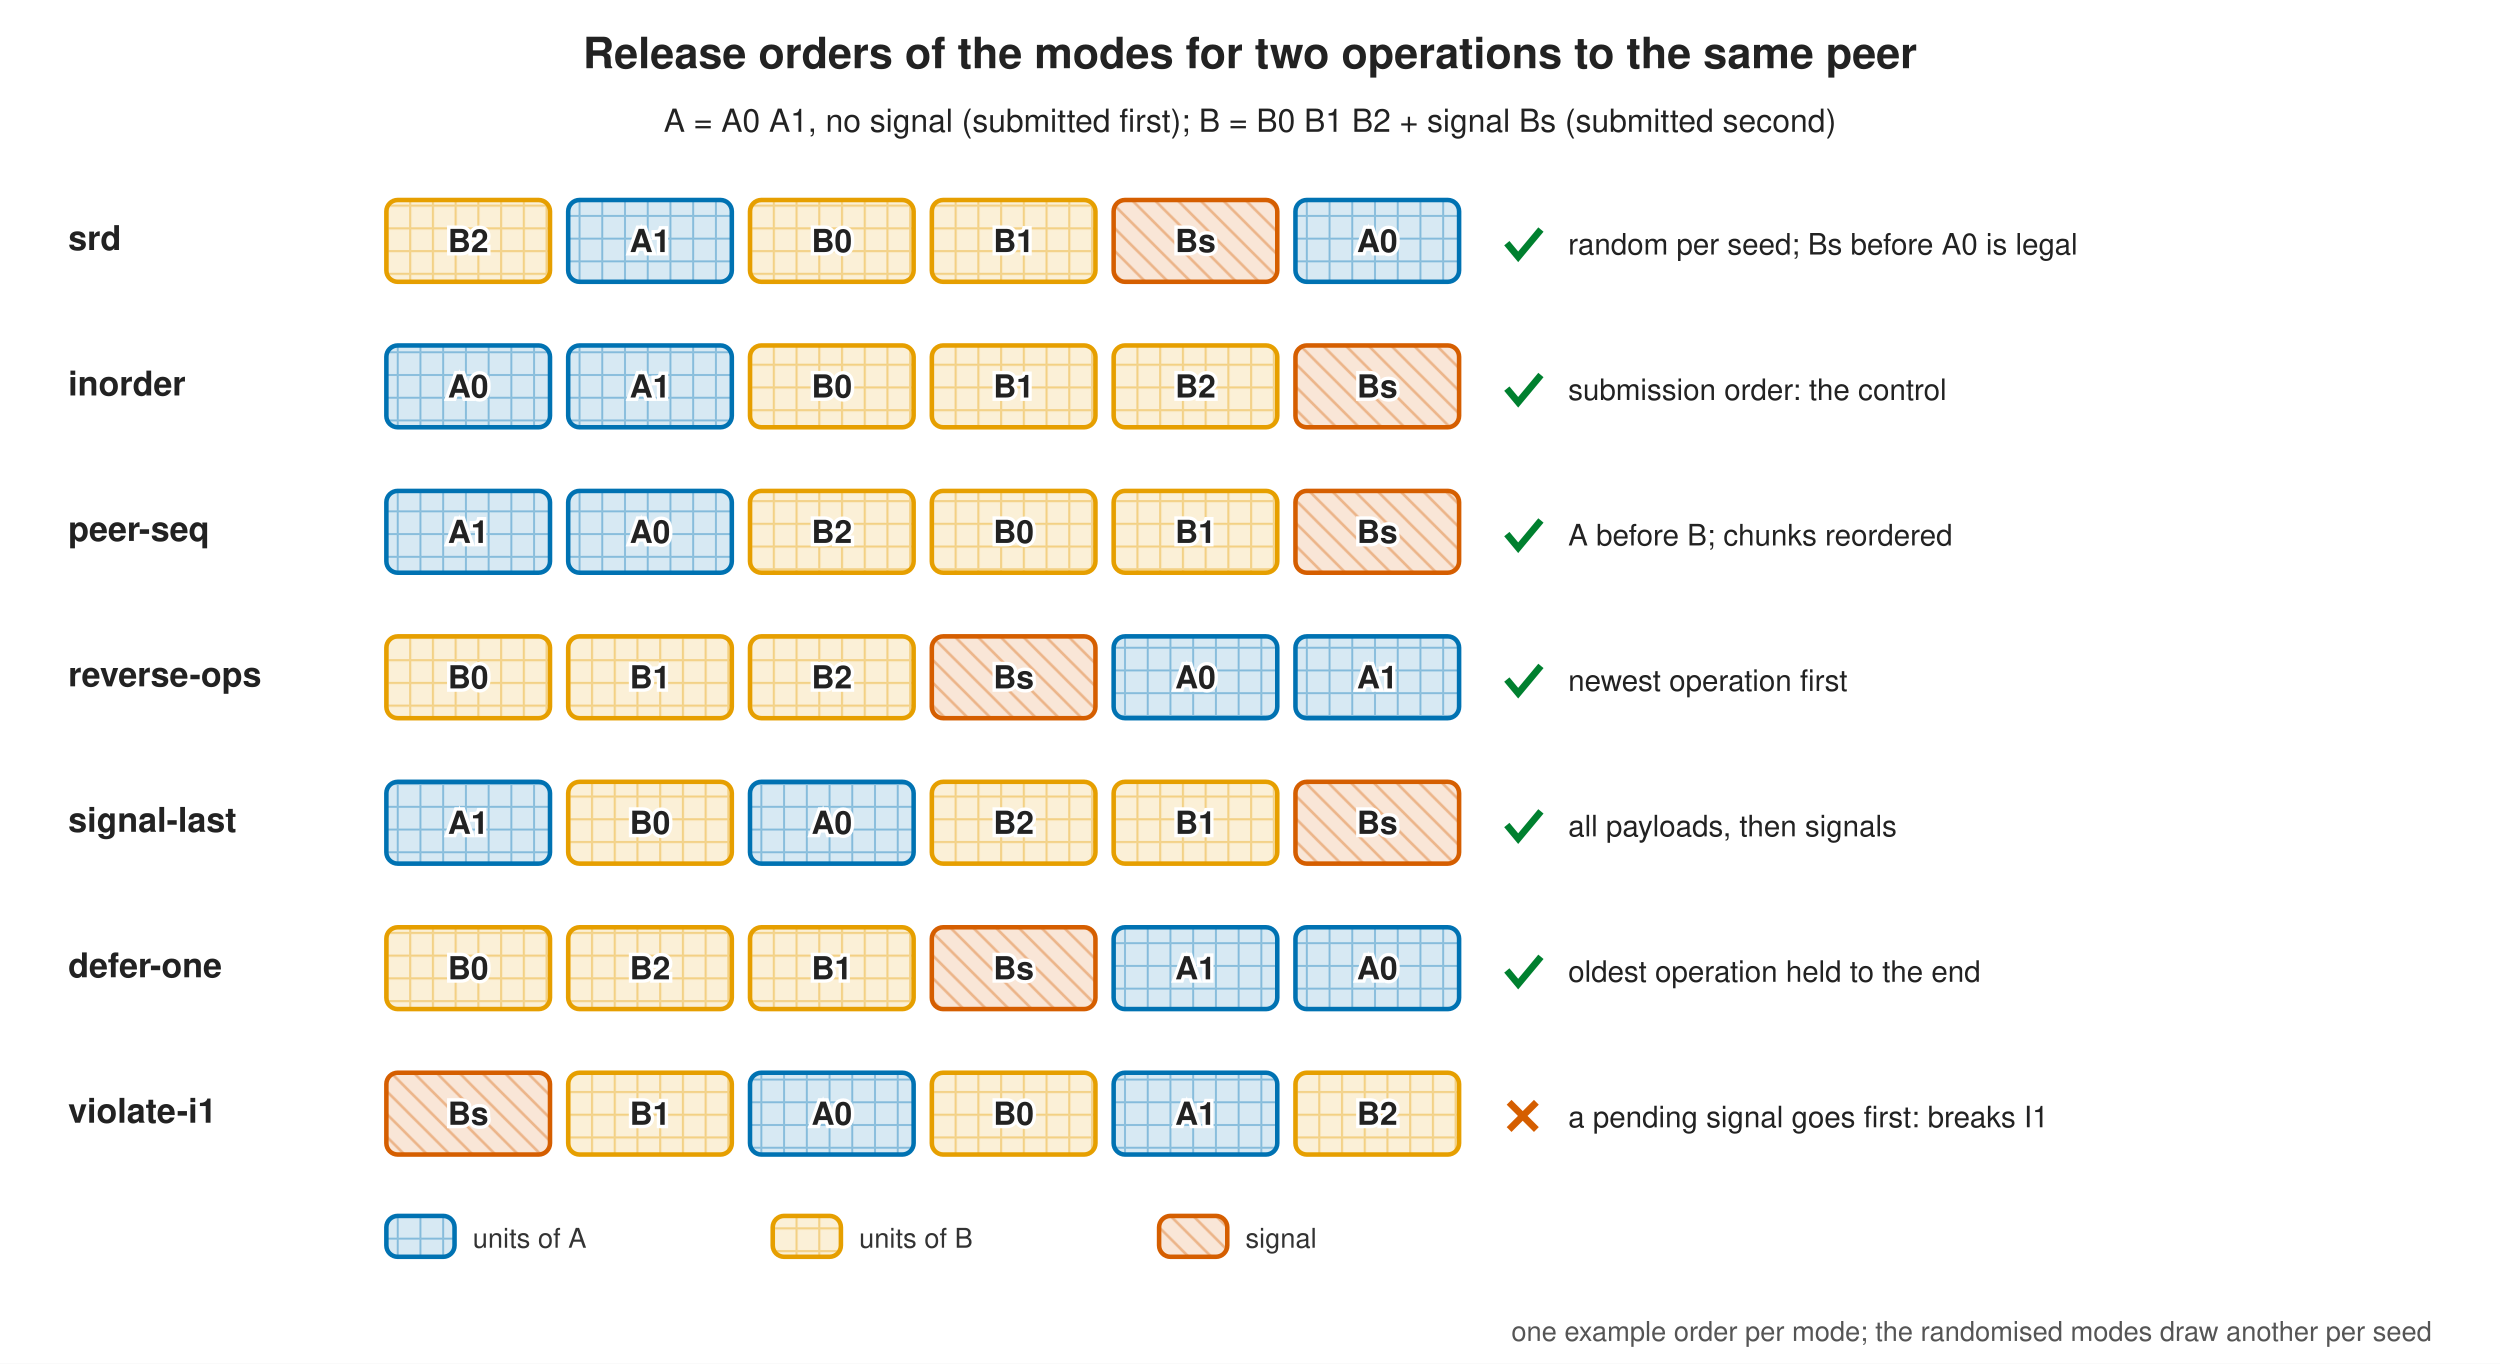
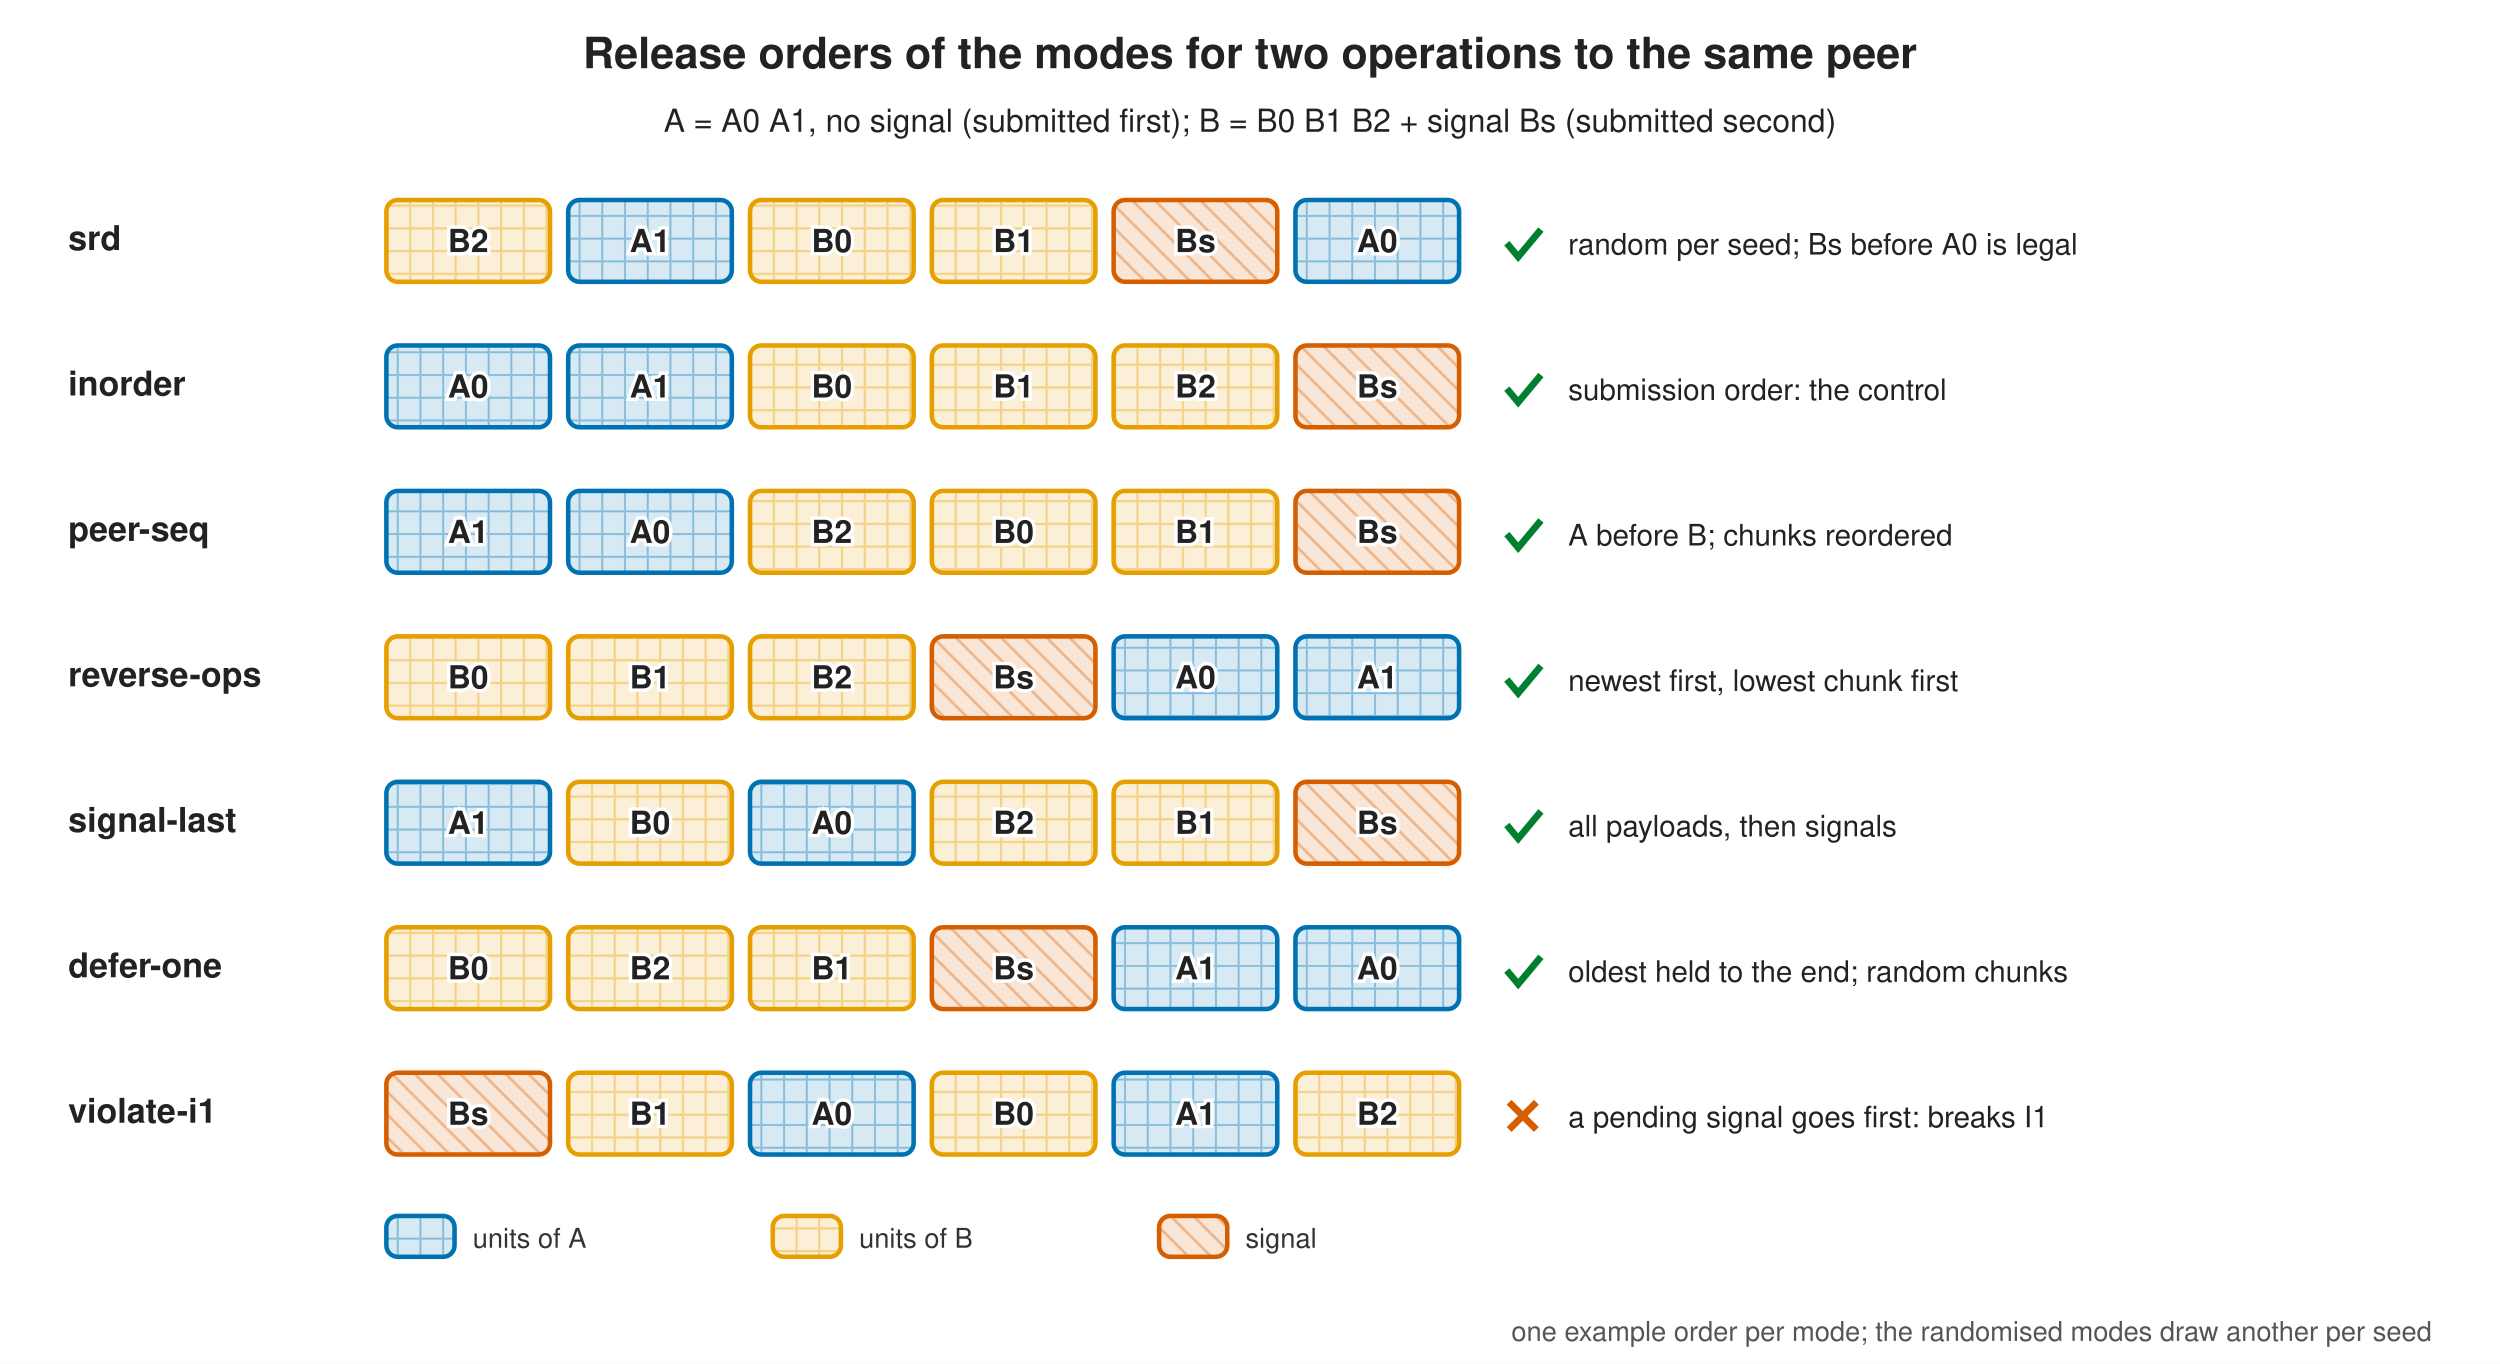
<svg xmlns="http://www.w3.org/2000/svg" width="1100" height="600" viewBox="0 0 1100 600">
  <defs>
    <pattern id="p-wire" width="10" height="10" patternUnits="userSpaceOnUse">
      <g stroke="#E69F00" opacity="0.35">
        <path d="M0,0.5 h10 M0.5,0 v10" stroke-width="1.0" />
      </g>
    </pattern>
    <pattern id="p-nccl" width="10" height="10" patternUnits="userSpaceOnUse">
      <g stroke="#0072B2" opacity="0.35">
        <path d="M0,5 h10 M5,0 v10" stroke-width="0.9" />
      </g>
    </pattern>
    <pattern id="p-sig" width="10" height="10" patternUnits="userSpaceOnUse">
      <g stroke="#D55E00" opacity="0.35">
        <path d="M-2,8 l4,4 M0,0 l10,10 M8,-2 l4,4" stroke-width="1.2" />
      </g>
    </pattern>
  </defs>
  <rect x="0" y="0" width="1100" height="600" fill="#FFFFFF" />
  <text x="550.0" y="30.0" font-family="Helvetica, Arial, 'Hiragino Sans', 'Hiragino Kaku Gothic ProN', 'Noto Sans CJK JP', 'Noto Sans JP', sans-serif" font-size="19" font-weight="bold" text-anchor="middle" fill="#222222">Release orders of the modes for two operations to the same peer</text>
  <text x="550.0" y="58.0" font-family="Helvetica, Arial, 'Hiragino Sans', 'Hiragino Kaku Gothic ProN', 'Noto Sans CJK JP', 'Noto Sans JP', sans-serif" font-size="14" font-weight="normal" text-anchor="middle" fill="#222222">A = A0 A1, no signal (submitted first); B = B0 B1 B2 + signal Bs (submitted second)</text>
  <text x="30.0" y="110.0" font-family="Helvetica, Arial, 'Hiragino Sans', 'Hiragino Kaku Gothic ProN', 'Noto Sans CJK JP', 'Noto Sans JP', sans-serif" font-size="15" font-weight="bold" text-anchor="start" fill="#222222">srd</text>
  <rect x="170" y="88" width="72" height="36" rx="5" fill="#E69F00" fill-opacity="0.16" stroke="#E69F00" stroke-width="2" />
  <rect x="170" y="88" width="72" height="36" rx="5" fill="url(#p-wire)" />
  <text x="206.0" y="110.9" font-family="Helvetica, Arial, 'Hiragino Sans', 'Hiragino Kaku Gothic ProN', 'Noto Sans CJK JP', 'Noto Sans JP', sans-serif" font-size="14" font-weight="bold" text-anchor="middle" fill="#222222" stroke="#FFFFFF" stroke-width="3" paint-order="stroke">B2</text>
  <rect x="250" y="88" width="72" height="36" rx="5" fill="#0072B2" fill-opacity="0.16" stroke="#0072B2" stroke-width="2" />
  <rect x="250" y="88" width="72" height="36" rx="5" fill="url(#p-nccl)" />
  <text x="286.0" y="110.9" font-family="Helvetica, Arial, 'Hiragino Sans', 'Hiragino Kaku Gothic ProN', 'Noto Sans CJK JP', 'Noto Sans JP', sans-serif" font-size="14" font-weight="bold" text-anchor="middle" fill="#222222" stroke="#FFFFFF" stroke-width="3" paint-order="stroke">A1</text>
  <rect x="330" y="88" width="72" height="36" rx="5" fill="#E69F00" fill-opacity="0.16" stroke="#E69F00" stroke-width="2" />
  <rect x="330" y="88" width="72" height="36" rx="5" fill="url(#p-wire)" />
  <text x="366.0" y="110.9" font-family="Helvetica, Arial, 'Hiragino Sans', 'Hiragino Kaku Gothic ProN', 'Noto Sans CJK JP', 'Noto Sans JP', sans-serif" font-size="14" font-weight="bold" text-anchor="middle" fill="#222222" stroke="#FFFFFF" stroke-width="3" paint-order="stroke">B0</text>
  <rect x="410" y="88" width="72" height="36" rx="5" fill="#E69F00" fill-opacity="0.16" stroke="#E69F00" stroke-width="2" />
  <rect x="410" y="88" width="72" height="36" rx="5" fill="url(#p-wire)" />
  <text x="446.0" y="110.9" font-family="Helvetica, Arial, 'Hiragino Sans', 'Hiragino Kaku Gothic ProN', 'Noto Sans CJK JP', 'Noto Sans JP', sans-serif" font-size="14" font-weight="bold" text-anchor="middle" fill="#222222" stroke="#FFFFFF" stroke-width="3" paint-order="stroke">B1</text>
  <rect x="490" y="88" width="72" height="36" rx="5" fill="#D55E00" fill-opacity="0.16" stroke="#D55E00" stroke-width="2" />
  <rect x="490" y="88" width="72" height="36" rx="5" fill="url(#p-sig)" />
  <text x="526.0" y="110.9" font-family="Helvetica, Arial, 'Hiragino Sans', 'Hiragino Kaku Gothic ProN', 'Noto Sans CJK JP', 'Noto Sans JP', sans-serif" font-size="14" font-weight="bold" text-anchor="middle" fill="#222222" stroke="#FFFFFF" stroke-width="3" paint-order="stroke">Bs</text>
  <rect x="570" y="88" width="72" height="36" rx="5" fill="#0072B2" fill-opacity="0.16" stroke="#0072B2" stroke-width="2" />
  <rect x="570" y="88" width="72" height="36" rx="5" fill="url(#p-nccl)" />
  <text x="606.0" y="110.9" font-family="Helvetica, Arial, 'Hiragino Sans', 'Hiragino Kaku Gothic ProN', 'Noto Sans CJK JP', 'Noto Sans JP', sans-serif" font-size="14" font-weight="bold" text-anchor="middle" fill="#222222" stroke="#FFFFFF" stroke-width="3" paint-order="stroke">A0</text>
  <path d="M663,107 l5,6 l10,-12" fill="none" stroke="#00802F" stroke-width="3" />
  <text x="690.0" y="112.0" font-family="Helvetica, Arial, 'Hiragino Sans', 'Hiragino Kaku Gothic ProN', 'Noto Sans CJK JP', 'Noto Sans JP', sans-serif" font-size="13" font-weight="normal" text-anchor="start" fill="#222222">random per seed; Bs before A0 is legal</text>
  <text x="30.0" y="174.0" font-family="Helvetica, Arial, 'Hiragino Sans', 'Hiragino Kaku Gothic ProN', 'Noto Sans CJK JP', 'Noto Sans JP', sans-serif" font-size="15" font-weight="bold" text-anchor="start" fill="#222222">inorder</text>
  <rect x="170" y="152" width="72" height="36" rx="5" fill="#0072B2" fill-opacity="0.16" stroke="#0072B2" stroke-width="2" />
  <rect x="170" y="152" width="72" height="36" rx="5" fill="url(#p-nccl)" />
  <text x="206.0" y="174.9" font-family="Helvetica, Arial, 'Hiragino Sans', 'Hiragino Kaku Gothic ProN', 'Noto Sans CJK JP', 'Noto Sans JP', sans-serif" font-size="14" font-weight="bold" text-anchor="middle" fill="#222222" stroke="#FFFFFF" stroke-width="3" paint-order="stroke">A0</text>
  <rect x="250" y="152" width="72" height="36" rx="5" fill="#0072B2" fill-opacity="0.16" stroke="#0072B2" stroke-width="2" />
  <rect x="250" y="152" width="72" height="36" rx="5" fill="url(#p-nccl)" />
  <text x="286.0" y="174.9" font-family="Helvetica, Arial, 'Hiragino Sans', 'Hiragino Kaku Gothic ProN', 'Noto Sans CJK JP', 'Noto Sans JP', sans-serif" font-size="14" font-weight="bold" text-anchor="middle" fill="#222222" stroke="#FFFFFF" stroke-width="3" paint-order="stroke">A1</text>
  <rect x="330" y="152" width="72" height="36" rx="5" fill="#E69F00" fill-opacity="0.16" stroke="#E69F00" stroke-width="2" />
  <rect x="330" y="152" width="72" height="36" rx="5" fill="url(#p-wire)" />
  <text x="366.0" y="174.9" font-family="Helvetica, Arial, 'Hiragino Sans', 'Hiragino Kaku Gothic ProN', 'Noto Sans CJK JP', 'Noto Sans JP', sans-serif" font-size="14" font-weight="bold" text-anchor="middle" fill="#222222" stroke="#FFFFFF" stroke-width="3" paint-order="stroke">B0</text>
  <rect x="410" y="152" width="72" height="36" rx="5" fill="#E69F00" fill-opacity="0.16" stroke="#E69F00" stroke-width="2" />
  <rect x="410" y="152" width="72" height="36" rx="5" fill="url(#p-wire)" />
  <text x="446.0" y="174.9" font-family="Helvetica, Arial, 'Hiragino Sans', 'Hiragino Kaku Gothic ProN', 'Noto Sans CJK JP', 'Noto Sans JP', sans-serif" font-size="14" font-weight="bold" text-anchor="middle" fill="#222222" stroke="#FFFFFF" stroke-width="3" paint-order="stroke">B1</text>
  <rect x="490" y="152" width="72" height="36" rx="5" fill="#E69F00" fill-opacity="0.16" stroke="#E69F00" stroke-width="2" />
  <rect x="490" y="152" width="72" height="36" rx="5" fill="url(#p-wire)" />
  <text x="526.0" y="174.9" font-family="Helvetica, Arial, 'Hiragino Sans', 'Hiragino Kaku Gothic ProN', 'Noto Sans CJK JP', 'Noto Sans JP', sans-serif" font-size="14" font-weight="bold" text-anchor="middle" fill="#222222" stroke="#FFFFFF" stroke-width="3" paint-order="stroke">B2</text>
  <rect x="570" y="152" width="72" height="36" rx="5" fill="#D55E00" fill-opacity="0.16" stroke="#D55E00" stroke-width="2" />
  <rect x="570" y="152" width="72" height="36" rx="5" fill="url(#p-sig)" />
  <text x="606.0" y="174.9" font-family="Helvetica, Arial, 'Hiragino Sans', 'Hiragino Kaku Gothic ProN', 'Noto Sans CJK JP', 'Noto Sans JP', sans-serif" font-size="14" font-weight="bold" text-anchor="middle" fill="#222222" stroke="#FFFFFF" stroke-width="3" paint-order="stroke">Bs</text>
  <path d="M663,171 l5,6 l10,-12" fill="none" stroke="#00802F" stroke-width="3" />
  <text x="690.0" y="176.0" font-family="Helvetica, Arial, 'Hiragino Sans', 'Hiragino Kaku Gothic ProN', 'Noto Sans CJK JP', 'Noto Sans JP', sans-serif" font-size="13" font-weight="normal" text-anchor="start" fill="#222222">submission order: the control</text>
  <text x="30.0" y="238.0" font-family="Helvetica, Arial, 'Hiragino Sans', 'Hiragino Kaku Gothic ProN', 'Noto Sans CJK JP', 'Noto Sans JP', sans-serif" font-size="15" font-weight="bold" text-anchor="start" fill="#222222">peer-seq</text>
  <rect x="170" y="216" width="72" height="36" rx="5" fill="#0072B2" fill-opacity="0.16" stroke="#0072B2" stroke-width="2" />
  <rect x="170" y="216" width="72" height="36" rx="5" fill="url(#p-nccl)" />
  <text x="206.0" y="238.9" font-family="Helvetica, Arial, 'Hiragino Sans', 'Hiragino Kaku Gothic ProN', 'Noto Sans CJK JP', 'Noto Sans JP', sans-serif" font-size="14" font-weight="bold" text-anchor="middle" fill="#222222" stroke="#FFFFFF" stroke-width="3" paint-order="stroke">A1</text>
  <rect x="250" y="216" width="72" height="36" rx="5" fill="#0072B2" fill-opacity="0.16" stroke="#0072B2" stroke-width="2" />
  <rect x="250" y="216" width="72" height="36" rx="5" fill="url(#p-nccl)" />
  <text x="286.0" y="238.9" font-family="Helvetica, Arial, 'Hiragino Sans', 'Hiragino Kaku Gothic ProN', 'Noto Sans CJK JP', 'Noto Sans JP', sans-serif" font-size="14" font-weight="bold" text-anchor="middle" fill="#222222" stroke="#FFFFFF" stroke-width="3" paint-order="stroke">A0</text>
  <rect x="330" y="216" width="72" height="36" rx="5" fill="#E69F00" fill-opacity="0.16" stroke="#E69F00" stroke-width="2" />
  <rect x="330" y="216" width="72" height="36" rx="5" fill="url(#p-wire)" />
  <text x="366.0" y="238.9" font-family="Helvetica, Arial, 'Hiragino Sans', 'Hiragino Kaku Gothic ProN', 'Noto Sans CJK JP', 'Noto Sans JP', sans-serif" font-size="14" font-weight="bold" text-anchor="middle" fill="#222222" stroke="#FFFFFF" stroke-width="3" paint-order="stroke">B2</text>
  <rect x="410" y="216" width="72" height="36" rx="5" fill="#E69F00" fill-opacity="0.16" stroke="#E69F00" stroke-width="2" />
  <rect x="410" y="216" width="72" height="36" rx="5" fill="url(#p-wire)" />
  <text x="446.0" y="238.9" font-family="Helvetica, Arial, 'Hiragino Sans', 'Hiragino Kaku Gothic ProN', 'Noto Sans CJK JP', 'Noto Sans JP', sans-serif" font-size="14" font-weight="bold" text-anchor="middle" fill="#222222" stroke="#FFFFFF" stroke-width="3" paint-order="stroke">B0</text>
  <rect x="490" y="216" width="72" height="36" rx="5" fill="#E69F00" fill-opacity="0.16" stroke="#E69F00" stroke-width="2" />
  <rect x="490" y="216" width="72" height="36" rx="5" fill="url(#p-wire)" />
  <text x="526.0" y="238.9" font-family="Helvetica, Arial, 'Hiragino Sans', 'Hiragino Kaku Gothic ProN', 'Noto Sans CJK JP', 'Noto Sans JP', sans-serif" font-size="14" font-weight="bold" text-anchor="middle" fill="#222222" stroke="#FFFFFF" stroke-width="3" paint-order="stroke">B1</text>
  <rect x="570" y="216" width="72" height="36" rx="5" fill="#D55E00" fill-opacity="0.16" stroke="#D55E00" stroke-width="2" />
  <rect x="570" y="216" width="72" height="36" rx="5" fill="url(#p-sig)" />
  <text x="606.0" y="238.9" font-family="Helvetica, Arial, 'Hiragino Sans', 'Hiragino Kaku Gothic ProN', 'Noto Sans CJK JP', 'Noto Sans JP', sans-serif" font-size="14" font-weight="bold" text-anchor="middle" fill="#222222" stroke="#FFFFFF" stroke-width="3" paint-order="stroke">Bs</text>
  <path d="M663,235 l5,6 l10,-12" fill="none" stroke="#00802F" stroke-width="3" />
  <text x="690.0" y="240.0" font-family="Helvetica, Arial, 'Hiragino Sans', 'Hiragino Kaku Gothic ProN', 'Noto Sans CJK JP', 'Noto Sans JP', sans-serif" font-size="13" font-weight="normal" text-anchor="start" fill="#222222">A before B; chunks reordered</text>
  <text x="30.0" y="302.0" font-family="Helvetica, Arial, 'Hiragino Sans', 'Hiragino Kaku Gothic ProN', 'Noto Sans CJK JP', 'Noto Sans JP', sans-serif" font-size="15" font-weight="bold" text-anchor="start" fill="#222222">reverse-ops</text>
  <rect x="170" y="280" width="72" height="36" rx="5" fill="#E69F00" fill-opacity="0.16" stroke="#E69F00" stroke-width="2" />
  <rect x="170" y="280" width="72" height="36" rx="5" fill="url(#p-wire)" />
  <text x="206.0" y="302.9" font-family="Helvetica, Arial, 'Hiragino Sans', 'Hiragino Kaku Gothic ProN', 'Noto Sans CJK JP', 'Noto Sans JP', sans-serif" font-size="14" font-weight="bold" text-anchor="middle" fill="#222222" stroke="#FFFFFF" stroke-width="3" paint-order="stroke">B0</text>
  <rect x="250" y="280" width="72" height="36" rx="5" fill="#E69F00" fill-opacity="0.16" stroke="#E69F00" stroke-width="2" />
  <rect x="250" y="280" width="72" height="36" rx="5" fill="url(#p-wire)" />
  <text x="286.0" y="302.9" font-family="Helvetica, Arial, 'Hiragino Sans', 'Hiragino Kaku Gothic ProN', 'Noto Sans CJK JP', 'Noto Sans JP', sans-serif" font-size="14" font-weight="bold" text-anchor="middle" fill="#222222" stroke="#FFFFFF" stroke-width="3" paint-order="stroke">B1</text>
  <rect x="330" y="280" width="72" height="36" rx="5" fill="#E69F00" fill-opacity="0.16" stroke="#E69F00" stroke-width="2" />
  <rect x="330" y="280" width="72" height="36" rx="5" fill="url(#p-wire)" />
  <text x="366.0" y="302.9" font-family="Helvetica, Arial, 'Hiragino Sans', 'Hiragino Kaku Gothic ProN', 'Noto Sans CJK JP', 'Noto Sans JP', sans-serif" font-size="14" font-weight="bold" text-anchor="middle" fill="#222222" stroke="#FFFFFF" stroke-width="3" paint-order="stroke">B2</text>
  <rect x="410" y="280" width="72" height="36" rx="5" fill="#D55E00" fill-opacity="0.16" stroke="#D55E00" stroke-width="2" />
  <rect x="410" y="280" width="72" height="36" rx="5" fill="url(#p-sig)" />
  <text x="446.0" y="302.9" font-family="Helvetica, Arial, 'Hiragino Sans', 'Hiragino Kaku Gothic ProN', 'Noto Sans CJK JP', 'Noto Sans JP', sans-serif" font-size="14" font-weight="bold" text-anchor="middle" fill="#222222" stroke="#FFFFFF" stroke-width="3" paint-order="stroke">Bs</text>
  <rect x="490" y="280" width="72" height="36" rx="5" fill="#0072B2" fill-opacity="0.16" stroke="#0072B2" stroke-width="2" />
  <rect x="490" y="280" width="72" height="36" rx="5" fill="url(#p-nccl)" />
  <text x="526.0" y="302.9" font-family="Helvetica, Arial, 'Hiragino Sans', 'Hiragino Kaku Gothic ProN', 'Noto Sans CJK JP', 'Noto Sans JP', sans-serif" font-size="14" font-weight="bold" text-anchor="middle" fill="#222222" stroke="#FFFFFF" stroke-width="3" paint-order="stroke">A0</text>
  <rect x="570" y="280" width="72" height="36" rx="5" fill="#0072B2" fill-opacity="0.16" stroke="#0072B2" stroke-width="2" />
  <rect x="570" y="280" width="72" height="36" rx="5" fill="url(#p-nccl)" />
  <text x="606.0" y="302.9" font-family="Helvetica, Arial, 'Hiragino Sans', 'Hiragino Kaku Gothic ProN', 'Noto Sans CJK JP', 'Noto Sans JP', sans-serif" font-size="14" font-weight="bold" text-anchor="middle" fill="#222222" stroke="#FFFFFF" stroke-width="3" paint-order="stroke">A1</text>
  <path d="M663,299 l5,6 l10,-12" fill="none" stroke="#00802F" stroke-width="3" />
-   <text x="690.0" y="304.0" font-family="Helvetica, Arial, 'Hiragino Sans', 'Hiragino Kaku Gothic ProN', 'Noto Sans CJK JP', 'Noto Sans JP', sans-serif" font-size="13" font-weight="normal" text-anchor="start" fill="#222222">newest operation first</text>
+   <text x="690.0" y="304.0" font-family="Helvetica, Arial, 'Hiragino Sans', 'Hiragino Kaku Gothic ProN', 'Noto Sans CJK JP', 'Noto Sans JP', sans-serif" font-size="13" font-weight="normal" text-anchor="start" fill="#222222">newest first, lowest chunk first</text>
  <text x="30.0" y="366.0" font-family="Helvetica, Arial, 'Hiragino Sans', 'Hiragino Kaku Gothic ProN', 'Noto Sans CJK JP', 'Noto Sans JP', sans-serif" font-size="15" font-weight="bold" text-anchor="start" fill="#222222">signal-last</text>
  <rect x="170" y="344" width="72" height="36" rx="5" fill="#0072B2" fill-opacity="0.16" stroke="#0072B2" stroke-width="2" />
  <rect x="170" y="344" width="72" height="36" rx="5" fill="url(#p-nccl)" />
  <text x="206.0" y="366.9" font-family="Helvetica, Arial, 'Hiragino Sans', 'Hiragino Kaku Gothic ProN', 'Noto Sans CJK JP', 'Noto Sans JP', sans-serif" font-size="14" font-weight="bold" text-anchor="middle" fill="#222222" stroke="#FFFFFF" stroke-width="3" paint-order="stroke">A1</text>
  <rect x="250" y="344" width="72" height="36" rx="5" fill="#E69F00" fill-opacity="0.16" stroke="#E69F00" stroke-width="2" />
  <rect x="250" y="344" width="72" height="36" rx="5" fill="url(#p-wire)" />
  <text x="286.0" y="366.9" font-family="Helvetica, Arial, 'Hiragino Sans', 'Hiragino Kaku Gothic ProN', 'Noto Sans CJK JP', 'Noto Sans JP', sans-serif" font-size="14" font-weight="bold" text-anchor="middle" fill="#222222" stroke="#FFFFFF" stroke-width="3" paint-order="stroke">B0</text>
  <rect x="330" y="344" width="72" height="36" rx="5" fill="#0072B2" fill-opacity="0.16" stroke="#0072B2" stroke-width="2" />
  <rect x="330" y="344" width="72" height="36" rx="5" fill="url(#p-nccl)" />
  <text x="366.0" y="366.9" font-family="Helvetica, Arial, 'Hiragino Sans', 'Hiragino Kaku Gothic ProN', 'Noto Sans CJK JP', 'Noto Sans JP', sans-serif" font-size="14" font-weight="bold" text-anchor="middle" fill="#222222" stroke="#FFFFFF" stroke-width="3" paint-order="stroke">A0</text>
  <rect x="410" y="344" width="72" height="36" rx="5" fill="#E69F00" fill-opacity="0.16" stroke="#E69F00" stroke-width="2" />
  <rect x="410" y="344" width="72" height="36" rx="5" fill="url(#p-wire)" />
  <text x="446.0" y="366.9" font-family="Helvetica, Arial, 'Hiragino Sans', 'Hiragino Kaku Gothic ProN', 'Noto Sans CJK JP', 'Noto Sans JP', sans-serif" font-size="14" font-weight="bold" text-anchor="middle" fill="#222222" stroke="#FFFFFF" stroke-width="3" paint-order="stroke">B2</text>
  <rect x="490" y="344" width="72" height="36" rx="5" fill="#E69F00" fill-opacity="0.16" stroke="#E69F00" stroke-width="2" />
  <rect x="490" y="344" width="72" height="36" rx="5" fill="url(#p-wire)" />
  <text x="526.0" y="366.9" font-family="Helvetica, Arial, 'Hiragino Sans', 'Hiragino Kaku Gothic ProN', 'Noto Sans CJK JP', 'Noto Sans JP', sans-serif" font-size="14" font-weight="bold" text-anchor="middle" fill="#222222" stroke="#FFFFFF" stroke-width="3" paint-order="stroke">B1</text>
  <rect x="570" y="344" width="72" height="36" rx="5" fill="#D55E00" fill-opacity="0.16" stroke="#D55E00" stroke-width="2" />
  <rect x="570" y="344" width="72" height="36" rx="5" fill="url(#p-sig)" />
  <text x="606.0" y="366.9" font-family="Helvetica, Arial, 'Hiragino Sans', 'Hiragino Kaku Gothic ProN', 'Noto Sans CJK JP', 'Noto Sans JP', sans-serif" font-size="14" font-weight="bold" text-anchor="middle" fill="#222222" stroke="#FFFFFF" stroke-width="3" paint-order="stroke">Bs</text>
  <path d="M663,363 l5,6 l10,-12" fill="none" stroke="#00802F" stroke-width="3" />
  <text x="690.0" y="368.0" font-family="Helvetica, Arial, 'Hiragino Sans', 'Hiragino Kaku Gothic ProN', 'Noto Sans CJK JP', 'Noto Sans JP', sans-serif" font-size="13" font-weight="normal" text-anchor="start" fill="#222222">all payloads, then signals</text>
  <text x="30.0" y="430.0" font-family="Helvetica, Arial, 'Hiragino Sans', 'Hiragino Kaku Gothic ProN', 'Noto Sans CJK JP', 'Noto Sans JP', sans-serif" font-size="15" font-weight="bold" text-anchor="start" fill="#222222">defer-one</text>
  <rect x="170" y="408" width="72" height="36" rx="5" fill="#E69F00" fill-opacity="0.16" stroke="#E69F00" stroke-width="2" />
  <rect x="170" y="408" width="72" height="36" rx="5" fill="url(#p-wire)" />
  <text x="206.0" y="430.9" font-family="Helvetica, Arial, 'Hiragino Sans', 'Hiragino Kaku Gothic ProN', 'Noto Sans CJK JP', 'Noto Sans JP', sans-serif" font-size="14" font-weight="bold" text-anchor="middle" fill="#222222" stroke="#FFFFFF" stroke-width="3" paint-order="stroke">B0</text>
  <rect x="250" y="408" width="72" height="36" rx="5" fill="#E69F00" fill-opacity="0.16" stroke="#E69F00" stroke-width="2" />
  <rect x="250" y="408" width="72" height="36" rx="5" fill="url(#p-wire)" />
  <text x="286.0" y="430.9" font-family="Helvetica, Arial, 'Hiragino Sans', 'Hiragino Kaku Gothic ProN', 'Noto Sans CJK JP', 'Noto Sans JP', sans-serif" font-size="14" font-weight="bold" text-anchor="middle" fill="#222222" stroke="#FFFFFF" stroke-width="3" paint-order="stroke">B2</text>
  <rect x="330" y="408" width="72" height="36" rx="5" fill="#E69F00" fill-opacity="0.16" stroke="#E69F00" stroke-width="2" />
  <rect x="330" y="408" width="72" height="36" rx="5" fill="url(#p-wire)" />
  <text x="366.0" y="430.9" font-family="Helvetica, Arial, 'Hiragino Sans', 'Hiragino Kaku Gothic ProN', 'Noto Sans CJK JP', 'Noto Sans JP', sans-serif" font-size="14" font-weight="bold" text-anchor="middle" fill="#222222" stroke="#FFFFFF" stroke-width="3" paint-order="stroke">B1</text>
  <rect x="410" y="408" width="72" height="36" rx="5" fill="#D55E00" fill-opacity="0.16" stroke="#D55E00" stroke-width="2" />
  <rect x="410" y="408" width="72" height="36" rx="5" fill="url(#p-sig)" />
  <text x="446.0" y="430.9" font-family="Helvetica, Arial, 'Hiragino Sans', 'Hiragino Kaku Gothic ProN', 'Noto Sans CJK JP', 'Noto Sans JP', sans-serif" font-size="14" font-weight="bold" text-anchor="middle" fill="#222222" stroke="#FFFFFF" stroke-width="3" paint-order="stroke">Bs</text>
  <rect x="490" y="408" width="72" height="36" rx="5" fill="#0072B2" fill-opacity="0.16" stroke="#0072B2" stroke-width="2" />
  <rect x="490" y="408" width="72" height="36" rx="5" fill="url(#p-nccl)" />
  <text x="526.0" y="430.9" font-family="Helvetica, Arial, 'Hiragino Sans', 'Hiragino Kaku Gothic ProN', 'Noto Sans CJK JP', 'Noto Sans JP', sans-serif" font-size="14" font-weight="bold" text-anchor="middle" fill="#222222" stroke="#FFFFFF" stroke-width="3" paint-order="stroke">A1</text>
  <rect x="570" y="408" width="72" height="36" rx="5" fill="#0072B2" fill-opacity="0.16" stroke="#0072B2" stroke-width="2" />
  <rect x="570" y="408" width="72" height="36" rx="5" fill="url(#p-nccl)" />
  <text x="606.0" y="430.9" font-family="Helvetica, Arial, 'Hiragino Sans', 'Hiragino Kaku Gothic ProN', 'Noto Sans CJK JP', 'Noto Sans JP', sans-serif" font-size="14" font-weight="bold" text-anchor="middle" fill="#222222" stroke="#FFFFFF" stroke-width="3" paint-order="stroke">A0</text>
  <path d="M663,427 l5,6 l10,-12" fill="none" stroke="#00802F" stroke-width="3" />
-   <text x="690.0" y="432.0" font-family="Helvetica, Arial, 'Hiragino Sans', 'Hiragino Kaku Gothic ProN', 'Noto Sans CJK JP', 'Noto Sans JP', sans-serif" font-size="13" font-weight="normal" text-anchor="start" fill="#222222">oldest operation held to the end</text>
+   <text x="690.0" y="432.0" font-family="Helvetica, Arial, 'Hiragino Sans', 'Hiragino Kaku Gothic ProN', 'Noto Sans CJK JP', 'Noto Sans JP', sans-serif" font-size="13" font-weight="normal" text-anchor="start" fill="#222222">oldest held to the end; random chunks</text>
  <text x="30.0" y="494.0" font-family="Helvetica, Arial, 'Hiragino Sans', 'Hiragino Kaku Gothic ProN', 'Noto Sans CJK JP', 'Noto Sans JP', sans-serif" font-size="15" font-weight="bold" text-anchor="start" fill="#222222">violate-i1</text>
  <rect x="170" y="472" width="72" height="36" rx="5" fill="#D55E00" fill-opacity="0.16" stroke="#D55E00" stroke-width="2" />
  <rect x="170" y="472" width="72" height="36" rx="5" fill="url(#p-sig)" />
  <text x="206.0" y="494.9" font-family="Helvetica, Arial, 'Hiragino Sans', 'Hiragino Kaku Gothic ProN', 'Noto Sans CJK JP', 'Noto Sans JP', sans-serif" font-size="14" font-weight="bold" text-anchor="middle" fill="#222222" stroke="#FFFFFF" stroke-width="3" paint-order="stroke">Bs</text>
  <rect x="250" y="472" width="72" height="36" rx="5" fill="#E69F00" fill-opacity="0.16" stroke="#E69F00" stroke-width="2" />
  <rect x="250" y="472" width="72" height="36" rx="5" fill="url(#p-wire)" />
  <text x="286.0" y="494.9" font-family="Helvetica, Arial, 'Hiragino Sans', 'Hiragino Kaku Gothic ProN', 'Noto Sans CJK JP', 'Noto Sans JP', sans-serif" font-size="14" font-weight="bold" text-anchor="middle" fill="#222222" stroke="#FFFFFF" stroke-width="3" paint-order="stroke">B1</text>
  <rect x="330" y="472" width="72" height="36" rx="5" fill="#0072B2" fill-opacity="0.16" stroke="#0072B2" stroke-width="2" />
  <rect x="330" y="472" width="72" height="36" rx="5" fill="url(#p-nccl)" />
  <text x="366.0" y="494.9" font-family="Helvetica, Arial, 'Hiragino Sans', 'Hiragino Kaku Gothic ProN', 'Noto Sans CJK JP', 'Noto Sans JP', sans-serif" font-size="14" font-weight="bold" text-anchor="middle" fill="#222222" stroke="#FFFFFF" stroke-width="3" paint-order="stroke">A0</text>
  <rect x="410" y="472" width="72" height="36" rx="5" fill="#E69F00" fill-opacity="0.16" stroke="#E69F00" stroke-width="2" />
  <rect x="410" y="472" width="72" height="36" rx="5" fill="url(#p-wire)" />
  <text x="446.0" y="494.9" font-family="Helvetica, Arial, 'Hiragino Sans', 'Hiragino Kaku Gothic ProN', 'Noto Sans CJK JP', 'Noto Sans JP', sans-serif" font-size="14" font-weight="bold" text-anchor="middle" fill="#222222" stroke="#FFFFFF" stroke-width="3" paint-order="stroke">B0</text>
  <rect x="490" y="472" width="72" height="36" rx="5" fill="#0072B2" fill-opacity="0.16" stroke="#0072B2" stroke-width="2" />
  <rect x="490" y="472" width="72" height="36" rx="5" fill="url(#p-nccl)" />
  <text x="526.0" y="494.9" font-family="Helvetica, Arial, 'Hiragino Sans', 'Hiragino Kaku Gothic ProN', 'Noto Sans CJK JP', 'Noto Sans JP', sans-serif" font-size="14" font-weight="bold" text-anchor="middle" fill="#222222" stroke="#FFFFFF" stroke-width="3" paint-order="stroke">A1</text>
  <rect x="570" y="472" width="72" height="36" rx="5" fill="#E69F00" fill-opacity="0.16" stroke="#E69F00" stroke-width="2" />
  <rect x="570" y="472" width="72" height="36" rx="5" fill="url(#p-wire)" />
  <text x="606.0" y="494.9" font-family="Helvetica, Arial, 'Hiragino Sans', 'Hiragino Kaku Gothic ProN', 'Noto Sans CJK JP', 'Noto Sans JP', sans-serif" font-size="14" font-weight="bold" text-anchor="middle" fill="#222222" stroke="#FFFFFF" stroke-width="3" paint-order="stroke">B2</text>
  <path d="M664,485 l12,12 M676,485 l-12,12" stroke="#D55E00" stroke-width="3" />
  <text x="690.0" y="496.0" font-family="Helvetica, Arial, 'Hiragino Sans', 'Hiragino Kaku Gothic ProN', 'Noto Sans CJK JP', 'Noto Sans JP', sans-serif" font-size="13" font-weight="normal" text-anchor="start" fill="#222222">a pending signal goes first: breaks I1</text>
  <rect x="170" y="535" width="30" height="18" rx="5" fill="#0072B2" fill-opacity="0.16" stroke="#0072B2" stroke-width="2" />
  <rect x="170" y="535" width="30" height="18" rx="5" fill="url(#p-nccl)" />
  <text x="185.0" y="548.9" font-family="Helvetica, Arial, 'Hiragino Sans', 'Hiragino Kaku Gothic ProN', 'Noto Sans CJK JP', 'Noto Sans JP', sans-serif" font-size="14" font-weight="bold" text-anchor="middle" fill="#222222" stroke="#FFFFFF" stroke-width="3" paint-order="stroke" />
  <text x="208.0" y="549.0" font-family="Helvetica, Arial, 'Hiragino Sans', 'Hiragino Kaku Gothic ProN', 'Noto Sans CJK JP', 'Noto Sans JP', sans-serif" font-size="12" font-weight="normal" text-anchor="start" fill="#333333">units of A</text>
  <rect x="340" y="535" width="30" height="18" rx="5" fill="#E69F00" fill-opacity="0.16" stroke="#E69F00" stroke-width="2" />
  <rect x="340" y="535" width="30" height="18" rx="5" fill="url(#p-wire)" />
  <text x="355.0" y="548.9" font-family="Helvetica, Arial, 'Hiragino Sans', 'Hiragino Kaku Gothic ProN', 'Noto Sans CJK JP', 'Noto Sans JP', sans-serif" font-size="14" font-weight="bold" text-anchor="middle" fill="#222222" stroke="#FFFFFF" stroke-width="3" paint-order="stroke" />
  <text x="378.0" y="549.0" font-family="Helvetica, Arial, 'Hiragino Sans', 'Hiragino Kaku Gothic ProN', 'Noto Sans CJK JP', 'Noto Sans JP', sans-serif" font-size="12" font-weight="normal" text-anchor="start" fill="#333333">units of B</text>
  <rect x="510" y="535" width="30" height="18" rx="5" fill="#D55E00" fill-opacity="0.16" stroke="#D55E00" stroke-width="2" />
  <rect x="510" y="535" width="30" height="18" rx="5" fill="url(#p-sig)" />
  <text x="525.0" y="548.9" font-family="Helvetica, Arial, 'Hiragino Sans', 'Hiragino Kaku Gothic ProN', 'Noto Sans CJK JP', 'Noto Sans JP', sans-serif" font-size="14" font-weight="bold" text-anchor="middle" fill="#222222" stroke="#FFFFFF" stroke-width="3" paint-order="stroke" />
  <text x="548.0" y="549.0" font-family="Helvetica, Arial, 'Hiragino Sans', 'Hiragino Kaku Gothic ProN', 'Noto Sans CJK JP', 'Noto Sans JP', sans-serif" font-size="12" font-weight="normal" text-anchor="start" fill="#333333">signal</text>
  <text x="1070.0" y="590.0" font-family="Helvetica, Arial, 'Hiragino Sans', 'Hiragino Kaku Gothic ProN', 'Noto Sans CJK JP', 'Noto Sans JP', sans-serif" font-size="12" font-weight="normal" text-anchor="end" fill="#555555">one example order per mode; the randomised modes draw another per seed</text>
</svg>
